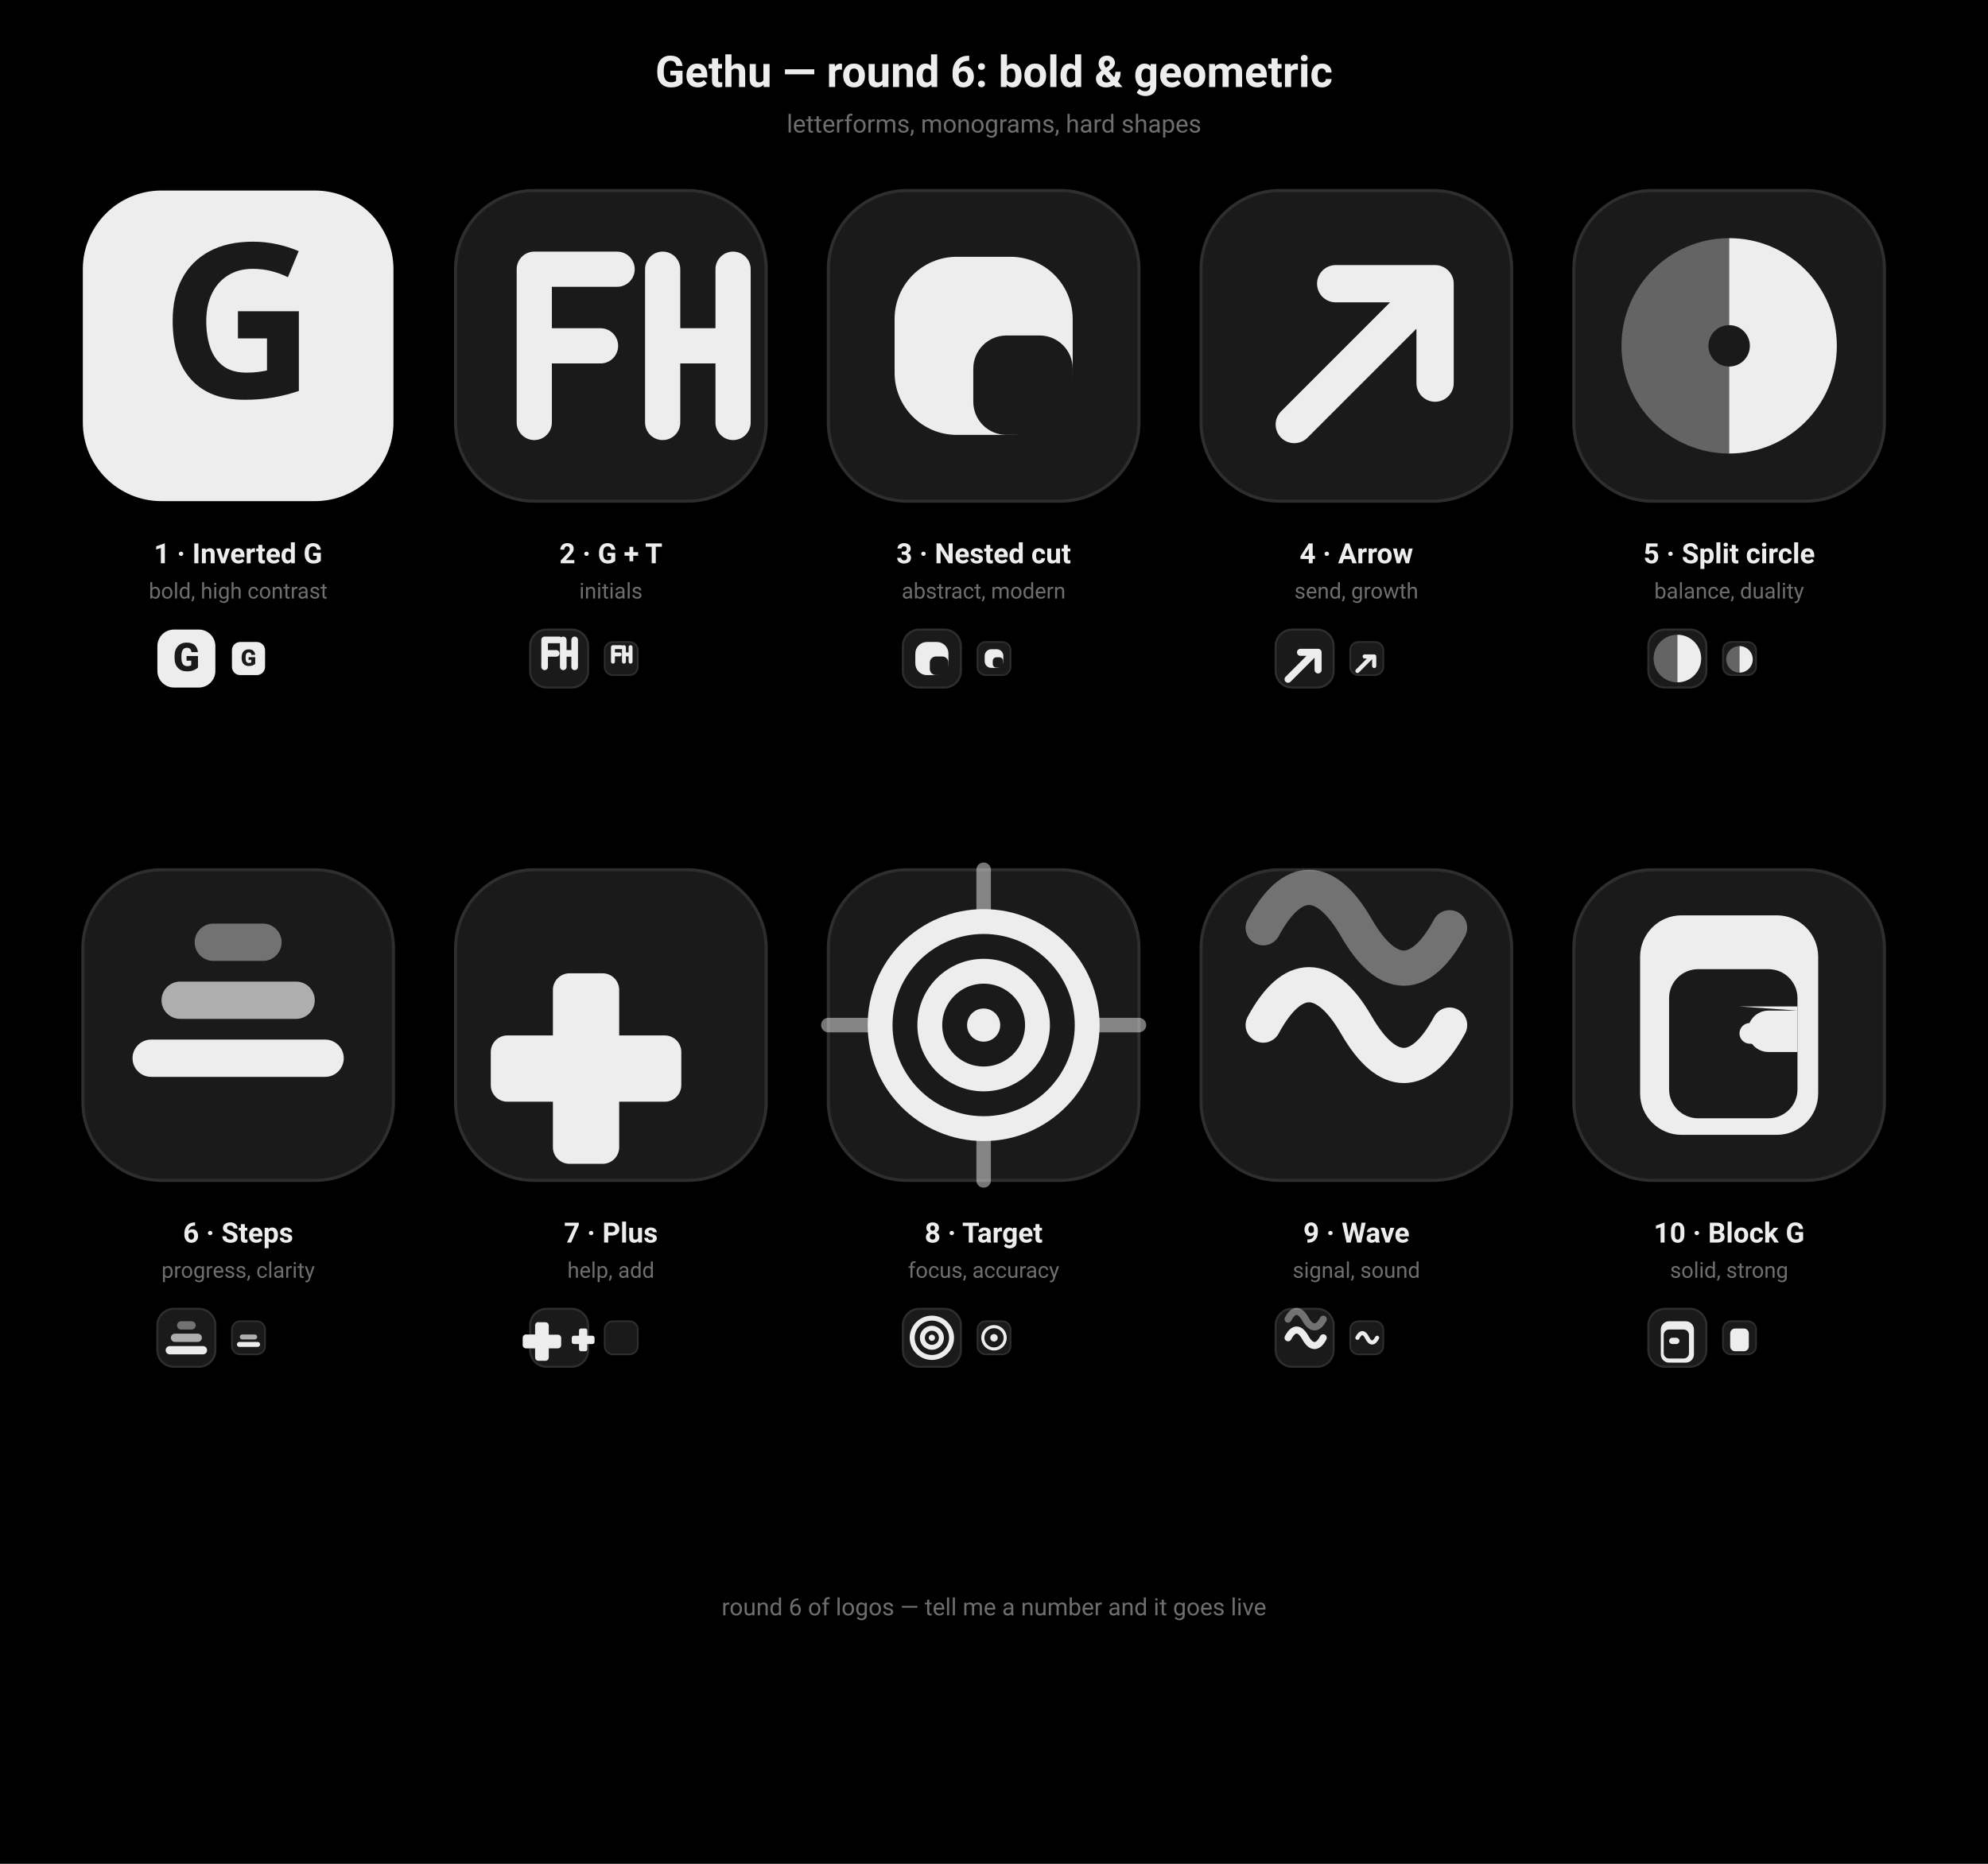
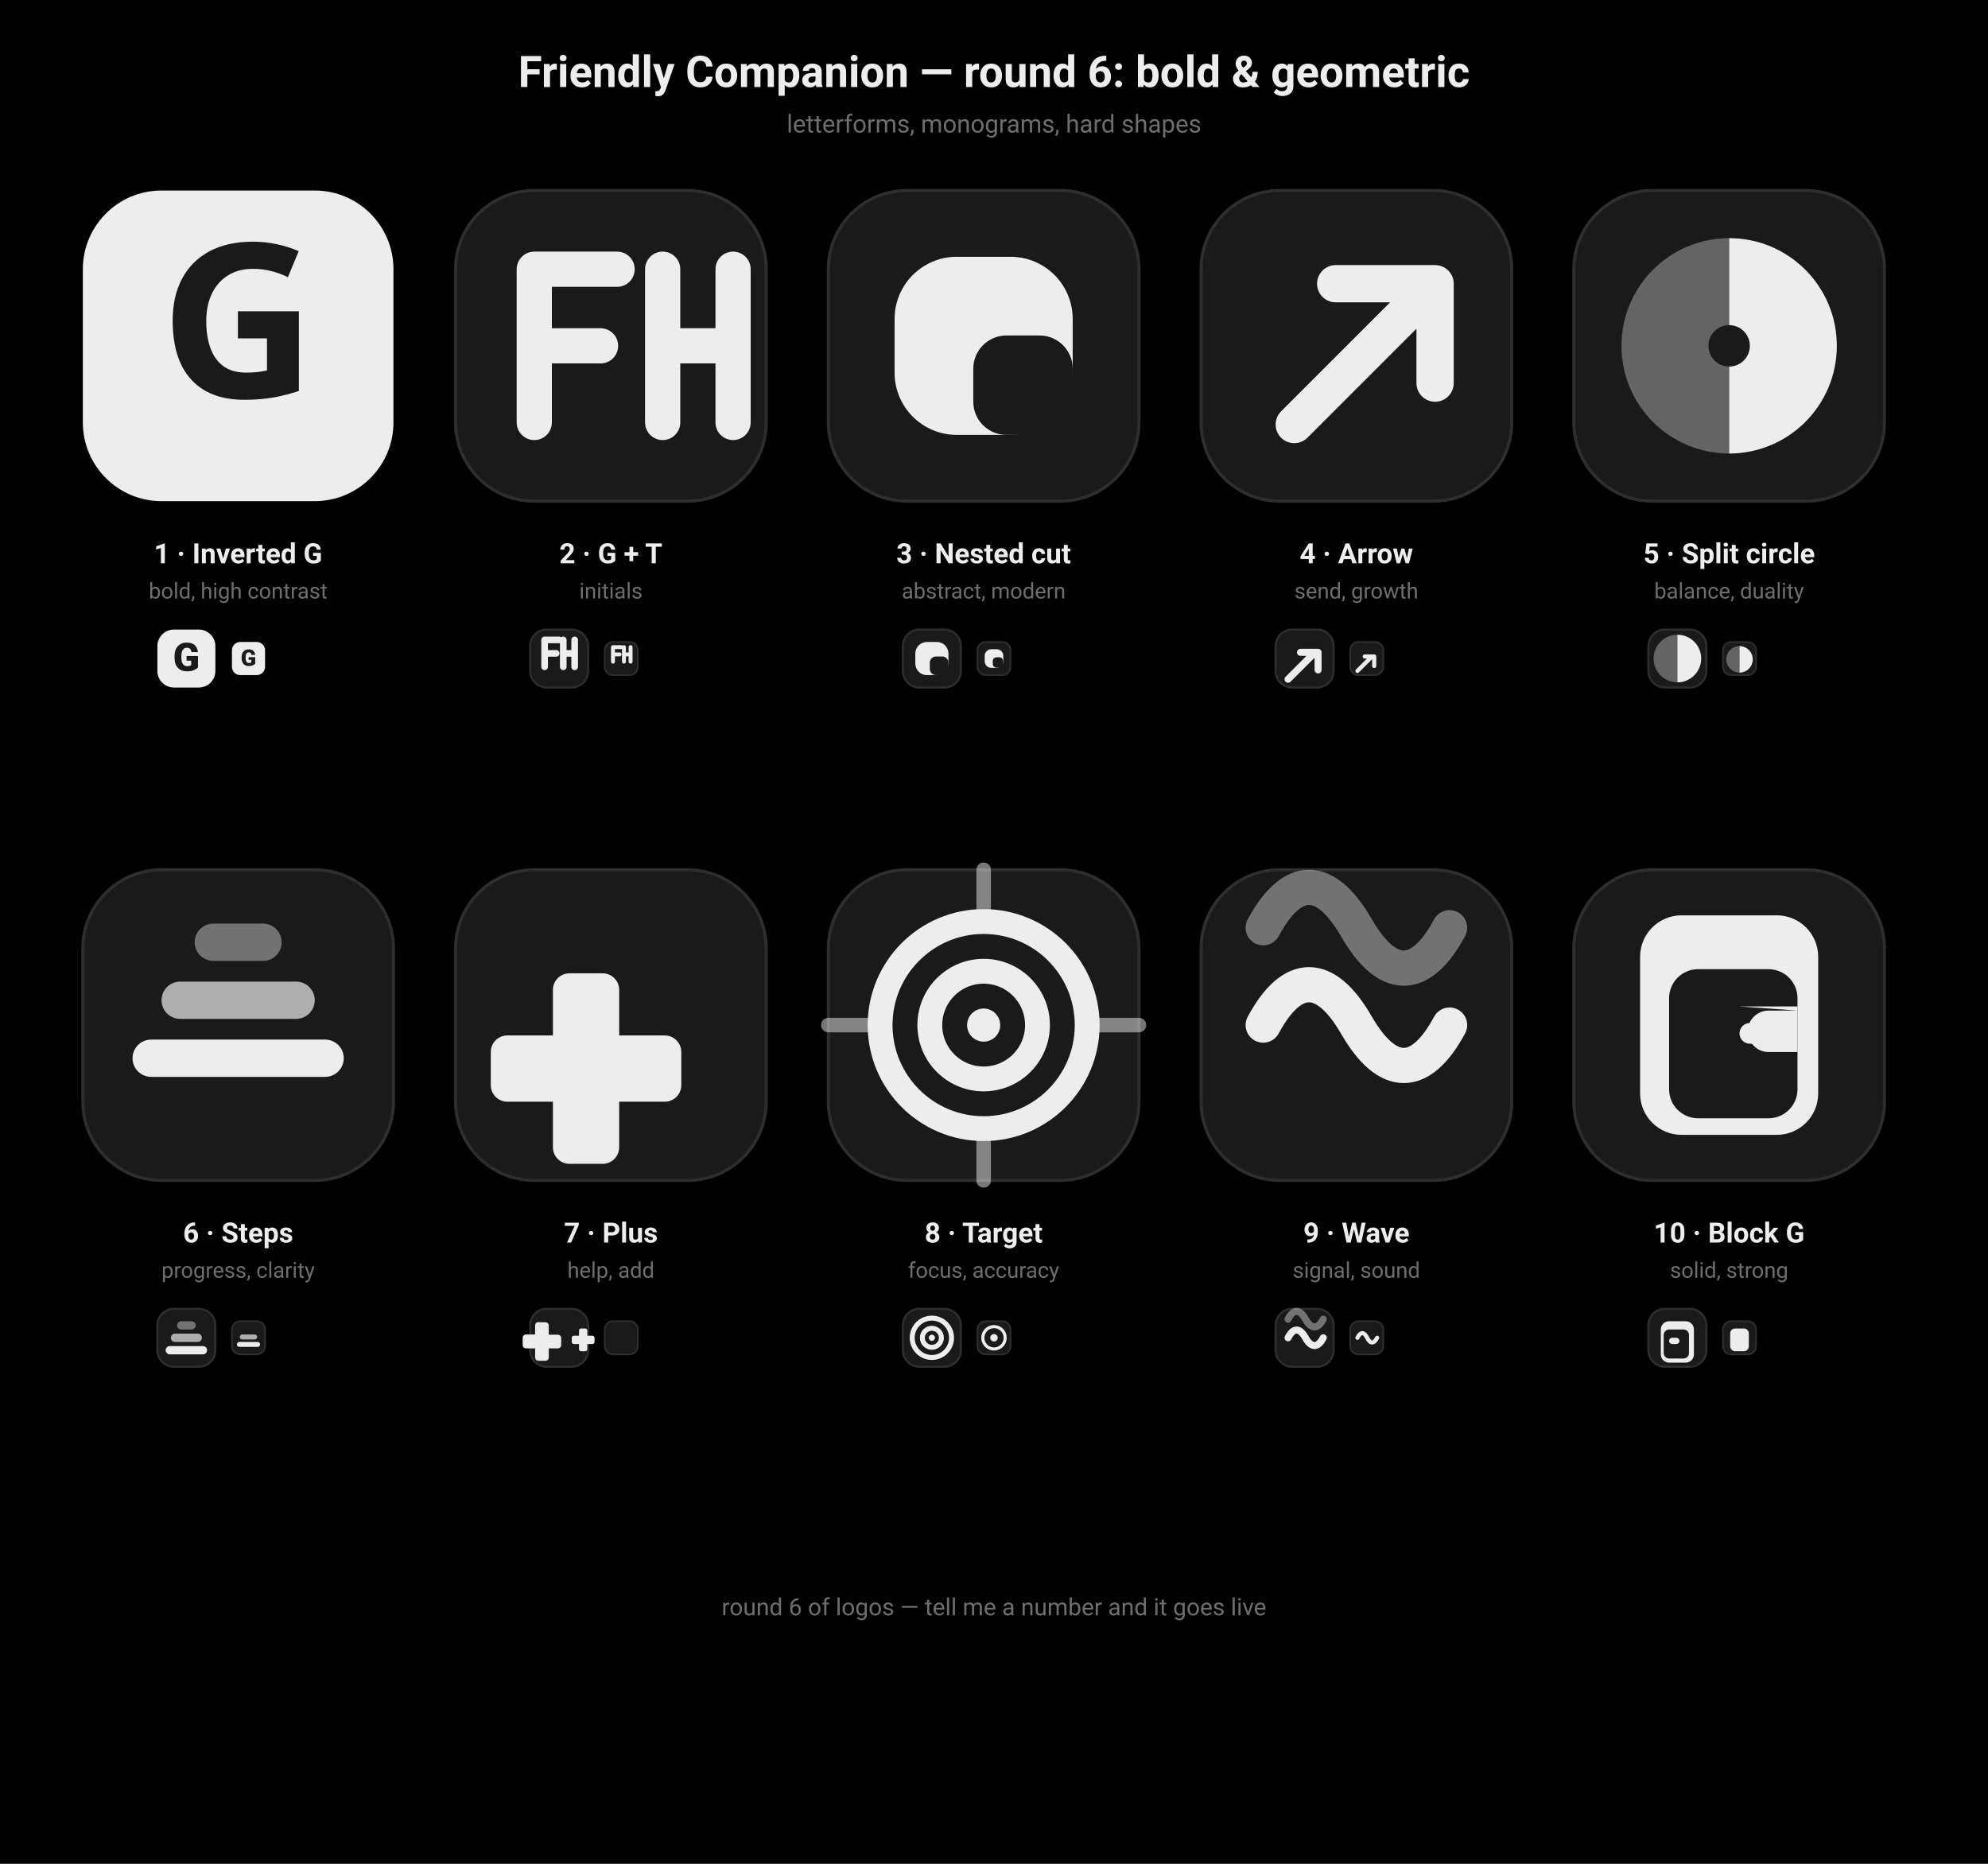
<svg xmlns="http://www.w3.org/2000/svg" viewBox="0 0 960 900" width="960" height="900" font-family="ui-sans-serif, -apple-system, 'Segoe UI', Roboto, sans-serif">
  <rect width="960" height="900" fill="#000000" />
-   <text x="480" y="42" fill="#ededed" font-size="21" font-weight="650" text-anchor="middle">Gethu — round 6: bold &amp; geometric</text>
+   <text x="480" y="42" fill="#ededed" font-size="21" font-weight="650" text-anchor="middle">Friendly Companion — round 6: bold &amp; geometric</text>
  <text x="480" y="64" fill="#6e6e6e" font-size="12" text-anchor="middle">letterforms, monograms, hard shapes</text>
  <g>
    <rect x="40" y="92" width="150" height="150" rx="38" fill="#ededed" />
    <text x="115" y="192" fill="#1a1a1a" font-size="104" font-weight="800" text-anchor="middle" font-family="ui-sans-serif, sans-serif">G</text>
    <text x="115" y="272" fill="#ededed" font-size="13.5" font-weight="600" text-anchor="middle">1 · Inverted G</text>
    <text x="115" y="289" fill="#6e6e6e" font-size="10.5" text-anchor="middle">bold, high contrast</text>
    <rect x="76" y="304" width="28" height="28" rx="8" fill="#ededed" />
    <text x="90" y="324" fill="#1a1a1a" font-size="19" font-weight="800" text-anchor="middle">G</text>
    <rect x="112" y="310" width="16" height="16" rx="4" fill="#ededed" />
    <text x="120" y="321.5" fill="#1a1a1a" font-size="11" font-weight="800" text-anchor="middle">G</text>
  </g>
  <g>
    <rect x="220" y="92" width="150" height="150" rx="38" fill="#1a1a1a" stroke="#2e2e2e" stroke-width="1.5" />
    <path fill="none" stroke="#ededed" stroke-width="17" stroke-linecap="round" d="M258 130v74M258 130h40M258 167h32" />
    <path fill="none" stroke="#ededed" stroke-width="17" stroke-linecap="round" d="M320 130v74M320 167h34M354 130v74" />
    <text x="295" y="272" fill="#ededed" font-size="13.5" font-weight="600" text-anchor="middle">2 · G + T</text>
    <text x="295" y="289" fill="#6e6e6e" font-size="10.5" text-anchor="middle">initials</text>
    <rect x="256" y="304" width="28" height="28" rx="8" fill="#1a1a1a" stroke="#2e2e2e" stroke-width="1" />
    <path fill="none" stroke="#ededed" stroke-width="3.2" stroke-linecap="round" d="M263 309v13M263 309h7M263 315.5h5.6M272 309v13M272 315.5h5.5M277.5 309v13" />
    <rect x="292" y="310" width="16" height="16" rx="4" fill="#1a1a1a" stroke="#2e2e2e" stroke-width="0.8" />
    <path fill="none" stroke="#ededed" stroke-width="1.9" stroke-linecap="round" d="M296 312.5v7M296 312.5h4M296 316h3.2M301.3 312.5v7M301.3 316h3.2M304.5 312.5v7" />
  </g>
  <g>
    <rect x="400" y="92" width="150" height="150" rx="38" fill="#1a1a1a" stroke="#2e2e2e" stroke-width="1.5" />
    <rect x="432" y="124" width="86" height="86" rx="30" fill="#ededed" />
    <rect x="470" y="162" width="48" height="48" rx="16" fill="#1a1a1a" />
    <text x="475" y="272" fill="#ededed" font-size="13.5" font-weight="600" text-anchor="middle">3 · Nested cut</text>
    <text x="475" y="289" fill="#6e6e6e" font-size="10.5" text-anchor="middle">abstract, modern</text>
    <rect x="436" y="304" width="28" height="28" rx="8" fill="#1a1a1a" stroke="#2e2e2e" stroke-width="1" />
    <rect x="442" y="310" width="16" height="16" rx="5.6" fill="#ededed" />
    <rect x="449" y="317" width="9" height="9" rx="3" fill="#1a1a1a" />
    <rect x="472" y="310" width="16" height="16" rx="4" fill="#1a1a1a" stroke="#2e2e2e" stroke-width="0.8" />
    <rect x="475.5" y="313.5" width="9" height="9" rx="3.2" fill="#ededed" />
    <rect x="479.4" y="317.4" width="5" height="5" rx="1.8" fill="#1a1a1a" />
  </g>
  <g>
    <rect x="580" y="92" width="150" height="150" rx="38" fill="#1a1a1a" stroke="#2e2e2e" stroke-width="1.5" />
    <path fill="none" stroke="#ededed" stroke-width="18" stroke-linecap="round" stroke-linejoin="round" d="M625 205l60-60M645 137h48v48" />
    <text x="655" y="272" fill="#ededed" font-size="13.5" font-weight="600" text-anchor="middle">4 · Arrow</text>
    <text x="655" y="289" fill="#6e6e6e" font-size="10.5" text-anchor="middle">send, growth</text>
    <rect x="616" y="304" width="28" height="28" rx="8" fill="#1a1a1a" stroke="#2e2e2e" stroke-width="1" />
    <path fill="none" stroke="#ededed" stroke-width="3.4" stroke-linecap="round" stroke-linejoin="round" d="M622 328l12-12M628 315h8.5v8.5" />
    <rect x="652" y="310" width="16" height="16" rx="4" fill="#1a1a1a" stroke="#2e2e2e" stroke-width="0.8" />
    <path fill="none" stroke="#ededed" stroke-width="2" stroke-linecap="round" stroke-linejoin="round" d="M655.5 324l6.5-6.5M659 317h4.6v4.6" />
  </g>
  <g>
    <rect x="760" y="92" width="150" height="150" rx="38" fill="#1a1a1a" stroke="#2e2e2e" stroke-width="1.5" />
    <path fill="#ededed" d="M835 115a52 52 0 0 1 0 104z" />
    <path fill="#ededed" d="M835 115a52 52 0 0 0 0 104z" opacity="0.35" />
    <circle cx="835" cy="167" r="10" fill="#1a1a1a" />
    <text x="835" y="272" fill="#ededed" font-size="13.5" font-weight="600" text-anchor="middle">5 · Split circle</text>
    <text x="835" y="289" fill="#6e6e6e" font-size="10.5" text-anchor="middle">balance, duality</text>
    <rect x="796" y="304" width="28" height="28" rx="8" fill="#1a1a1a" stroke="#2e2e2e" stroke-width="1" />
    <path fill="#ededed" d="M810 306.5a11.5 11.5 0 0 1 0 23z" />
    <path fill="#ededed" d="M810 306.5a11.5 11.5 0 0 0 0 23z" opacity="0.35" />
    <rect x="832" y="310" width="16" height="16" rx="4" fill="#1a1a1a" stroke="#2e2e2e" stroke-width="0.8" />
    <path fill="#ededed" d="M840 312a6.4 6.4 0 0 1 0 12.8z" />
    <path fill="#ededed" d="M840 312a6.4 6.4 0 0 0 0 12.8z" opacity="0.35" />
  </g>
  <g>
    <rect x="40" y="420" width="150" height="150" rx="38" fill="#1a1a1a" stroke="#2e2e2e" stroke-width="1.5" />
    <rect x="64" y="502" width="102" height="18" rx="9" fill="#ededed" />
    <rect x="78" y="474" width="74" height="18" rx="9" fill="#ededed" opacity="0.7" />
    <rect x="94" y="446" width="42" height="18" rx="9" fill="#ededed" opacity="0.42" />
    <text x="115" y="600" fill="#ededed" font-size="13.5" font-weight="600" text-anchor="middle">6 · Steps</text>
    <text x="115" y="617" fill="#6e6e6e" font-size="10.5" text-anchor="middle">progress, clarity</text>
    <rect x="76" y="632" width="28" height="28" rx="8" fill="#1a1a1a" stroke="#2e2e2e" stroke-width="1" />
    <rect x="80" y="650" width="20" height="4" rx="2" fill="#ededed" />
    <rect x="82.5" y="644" width="15" height="4" rx="2" fill="#ededed" opacity="0.7" />
    <rect x="85.5" y="638" width="9" height="4" rx="2" fill="#ededed" opacity="0.42" />
    <rect x="112" y="638" width="16" height="16" rx="4" fill="#1a1a1a" stroke="#2e2e2e" stroke-width="0.8" />
    <rect x="114.4" y="648" width="11.2" height="2.4" rx="1.2" fill="#ededed" />
    <rect x="115.8" y="644.4" width="8.4" height="2.4" rx="1.2" fill="#ededed" opacity="0.7" />
  </g>
  <g>
    <rect x="220" y="420" width="150" height="150" rx="38" fill="#1a1a1a" stroke="#2e2e2e" stroke-width="1.5" />
    <path fill="#ededed" d="M467 470h16a8 8 0 0 1 8 8v22h22a8 8 0 0 1 8 8v16a8 8 0 0 1-8 8h-22v22a8 8 0 0 1-8 8h-16a8 8 0 0 1-8-8v-22h-22a8 8 0 0 1-8-8v-16a8 8 0 0 1 8-8h22v-22a8 8 0 0 1 8-8z" transform="translate(-192 0)" />
    <text x="295" y="600" fill="#ededed" font-size="13.5" font-weight="600" text-anchor="middle">7 · Plus</text>
    <text x="295" y="617" fill="#6e6e6e" font-size="10.5" text-anchor="middle">help, add</text>
    <rect x="256" y="632" width="28" height="28" rx="8" fill="#1a1a1a" stroke="#2e2e2e" stroke-width="1" />
    <path fill="#ededed" d="M306 638.5h3.4a1.6 1.6 0 0 1 1.6 1.6v4.4h4.4a1.6 1.6 0 0 1 1.6 1.6v3.4a1.6 1.6 0 0 1-1.6 1.6h-4.4v4.4a1.6 1.6 0 0 1-1.6 1.6H306a1.6 1.6 0 0 1-1.6-1.6v-4.4h-4.4a1.6 1.6 0 0 1-1.6-1.6V646a1.6 1.6 0 0 1 1.6-1.6h4.4v-4.4a1.6 1.6 0 0 1 1.6-1.6z" transform="translate(-46 0)" />
    <rect x="292" y="638" width="16" height="16" rx="4" fill="#1a1a1a" stroke="#2e2e2e" stroke-width="0.8" />
    <path fill="#ededed" d="M326.6 641.5h2a1 1 0 0 1 1 1v2.5h2.5a1 1 0 0 1 1 1v2a1 1 0 0 1-1 1h-2.5v2.5a1 1 0 0 1-1 1h-2a1 1 0 0 1-1-1v-2.5h-2.5a1 1 0 0 1-1-1v-2a1 1 0 0 1 1-1h2.5v-2.5a1 1 0 0 1 1-1z" transform="translate(-46 0)" />
  </g>
  <g>
    <rect x="400" y="420" width="150" height="150" rx="38" fill="#1a1a1a" stroke="#2e2e2e" stroke-width="1.5" />
    <circle cx="475" cy="495" r="50" fill="none" stroke="#ededed" stroke-width="12" />
    <circle cx="475" cy="495" r="26" fill="none" stroke="#ededed" stroke-width="12" />
    <circle cx="475" cy="495" r="8" fill="#ededed" />
    <path d="M475 420v26M475 544v26M400 495h26M524 495h26" stroke="#ededed" stroke-width="7" stroke-linecap="round" opacity="0.5" />
    <text x="475" y="600" fill="#ededed" font-size="13.5" font-weight="600" text-anchor="middle">8 · Target</text>
    <text x="475" y="617" fill="#6e6e6e" font-size="10.5" text-anchor="middle">focus, accuracy</text>
    <rect x="436" y="632" width="28" height="28" rx="8" fill="#1a1a1a" stroke="#2e2e2e" stroke-width="1" />
    <circle cx="450" cy="646" r="9.5" fill="none" stroke="#ededed" stroke-width="2.4" />
    <circle cx="450" cy="646" r="4.6" fill="none" stroke="#ededed" stroke-width="2.4" />
    <circle cx="450" cy="646" r="1.5" fill="#ededed" />
    <rect x="472" y="638" width="16" height="16" rx="4" fill="#1a1a1a" stroke="#2e2e2e" stroke-width="0.8" />
    <circle cx="480" cy="646" r="5.4" fill="none" stroke="#ededed" stroke-width="1.5" />
    <circle cx="480" cy="646" r="1.8" fill="#ededed" />
  </g>
  <g>
    <rect x="580" y="420" width="150" height="150" rx="38" fill="#1a1a1a" stroke="#2e2e2e" stroke-width="1.5" />
    <path fill="none" stroke="#ededed" stroke-width="17" stroke-linecap="round" d="M610 495c14-26 30-26 45 0s31 26 45 0" />
    <path fill="none" stroke="#ededed" stroke-width="17" stroke-linecap="round" opacity="0.42" d="M610 448c14-26 30-26 45 0s31 26 45 0" />
    <text x="655" y="600" fill="#ededed" font-size="13.5" font-weight="600" text-anchor="middle">9 · Wave</text>
    <text x="655" y="617" fill="#6e6e6e" font-size="10.5" text-anchor="middle">signal, sound</text>
    <rect x="616" y="632" width="28" height="28" rx="8" fill="#1a1a1a" stroke="#2e2e2e" stroke-width="1" />
    <path fill="none" stroke="#ededed" stroke-width="3.4" stroke-linecap="round" d="M622 646c2.6-5 5.6-5 8.4 0s6 5 8.6 0" />
    <path fill="none" stroke="#ededed" stroke-width="3.4" stroke-linecap="round" opacity="0.42" d="M622 637c2.6-5 5.6-5 8.4 0s6 5 8.6 0" />
    <rect x="652" y="638" width="16" height="16" rx="4" fill="#1a1a1a" stroke="#2e2e2e" stroke-width="0.8" />
    <path fill="none" stroke="#ededed" stroke-width="2" stroke-linecap="round" d="M655.5 646c1.5-3 3.2-3 4.7 0s3.3 3 4.8 0" />
  </g>
  <g>
    <rect x="760" y="420" width="150" height="150" rx="38" fill="#1a1a1a" stroke="#2e2e2e" stroke-width="1.5" />
    <rect x="792" y="442" width="86" height="106" rx="20" fill="#ededed" />
    <path fill="#1a1a1a" d="M820 468h34a14 14 0 0 1 14 14v44a14 14 0 0 1-14 14h-34a14 14 0 0 1-14-14v-44a14 14 0 0 1 14-14z" />
    <path fill="#ededed" d="M840 486h28v22h-14a10 10 0 0 1 0-20h14" />
    <rect x="840" y="494" width="20" height="10" rx="5" fill="#ededed" />
    <text x="835" y="600" fill="#ededed" font-size="13.5" font-weight="600" text-anchor="middle">10 · Block G</text>
    <text x="835" y="617" fill="#6e6e6e" font-size="10.5" text-anchor="middle">solid, strong</text>
    <rect x="796" y="632" width="28" height="28" rx="8" fill="#1a1a1a" stroke="#2e2e2e" stroke-width="1" />
    <rect x="802" y="638" width="16" height="20" rx="4" fill="#ededed" />
    <path fill="#1a1a1a" d="M806 642h7a2.6 2.6 0 0 1 2.6 2.6v8.8a2.6 2.6 0 0 1-2.6 2.6h-7a2.6 2.6 0 0 1-2.6-2.6v-8.8a2.6 2.6 0 0 1 2.6-2.6z" />
    <rect x="806" y="646" width="5" height="3" rx="1.5" fill="#ededed" />
    <rect x="832" y="638" width="16" height="16" rx="4" fill="#1a1a1a" stroke="#2e2e2e" stroke-width="0.8" />
    <rect x="835.5" y="641.5" width="9" height="11" rx="2.4" fill="#ededed" />
  </g>
  <text x="480" y="780" fill="#6e6e6e" font-size="11.5" text-anchor="middle">round 6 of logos — tell me a number and it goes live</text>
</svg>
